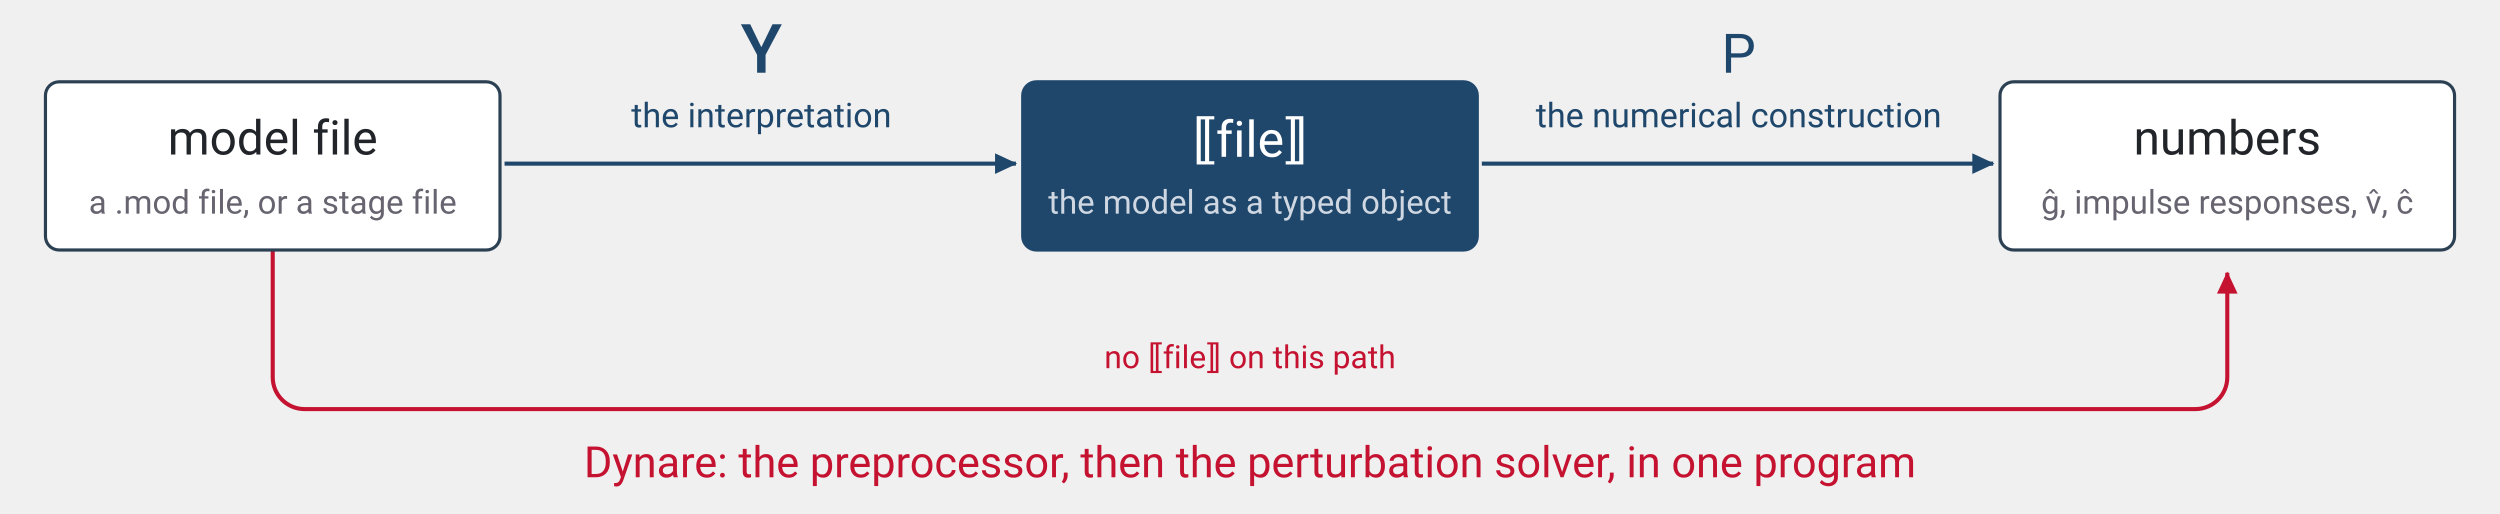
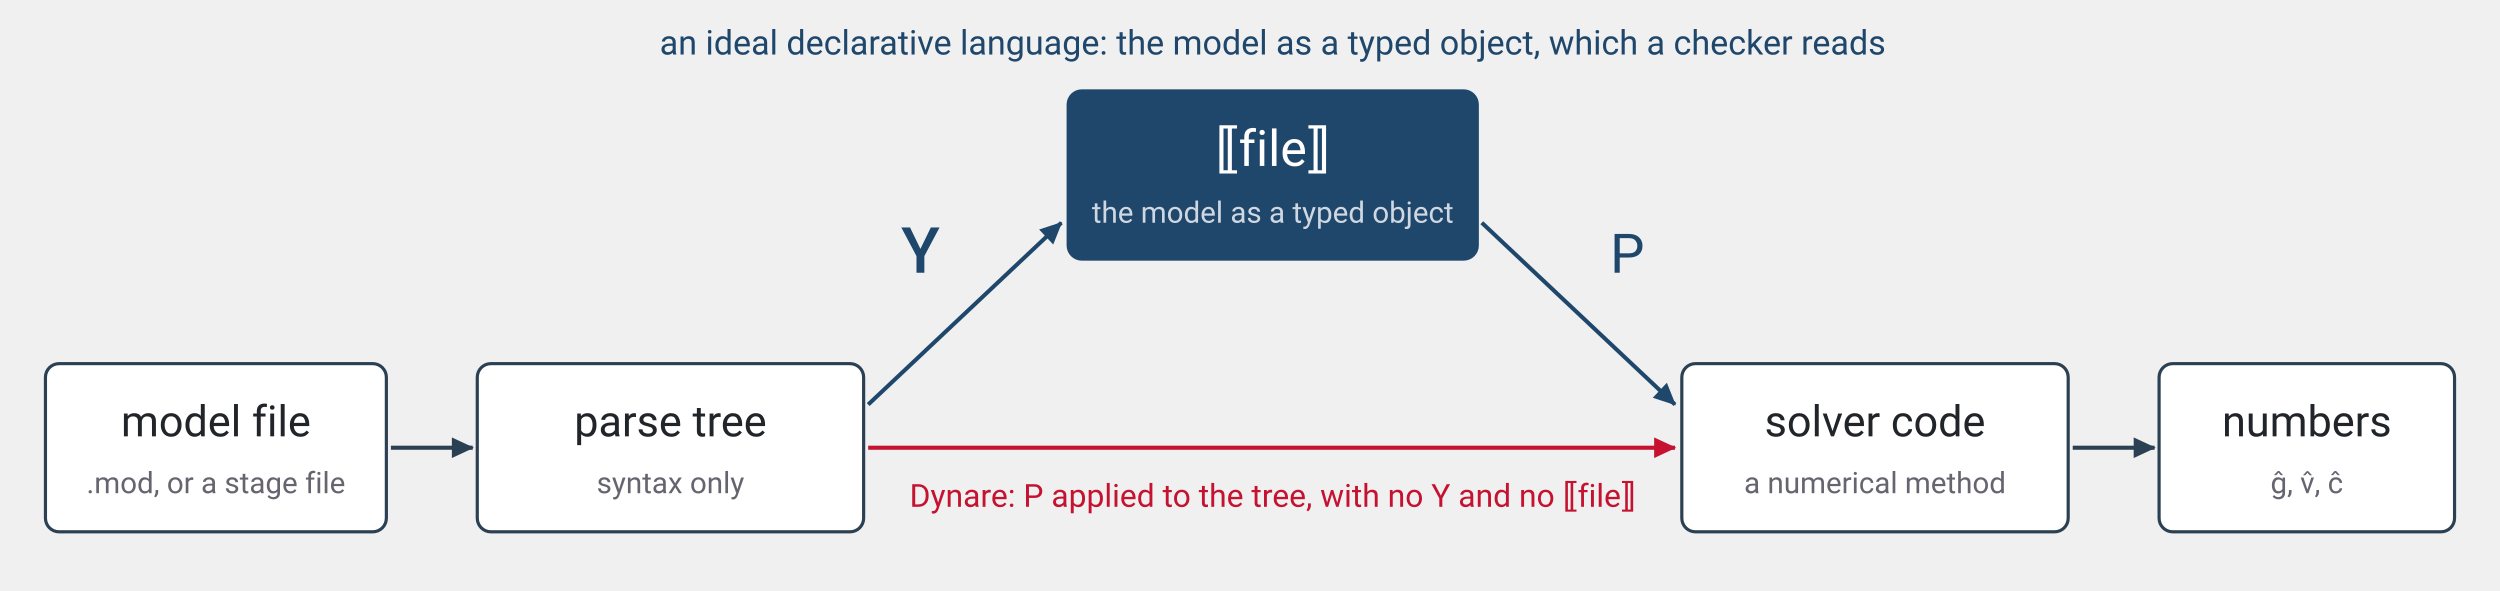
- <svg xmlns="http://www.w3.org/2000/svg" viewBox="0 84 1100 226" width="1100" height="226" font-family="Roboto, 'Helvetica Neue', Helvetica, Arial, sans-serif">
+ <svg xmlns="http://www.w3.org/2000/svg" viewBox="0 20 1100 260" width="1100" height="260" font-family="Roboto, 'Helvetica Neue', Helvetica, Arial, sans-serif">
  <defs>
    <marker id="hb" viewBox="0 0 10 10" refX="8.5" refY="5" markerWidth="6" markerHeight="6" orient="auto">
      <path d="M0,0.8 L9,5 L0,9.2 z" fill="#1f476b" />
    </marker>
    <marker id="hr" viewBox="0 0 10 10" refX="8.5" refY="5" markerWidth="6" markerHeight="6" orient="auto">
      <path d="M0,0.8 L9,5 L0,9.2 z" fill="#c41230" />
    </marker>
+     <marker id="hg" viewBox="0 0 10 10" refX="8.5" refY="5" markerWidth="6" markerHeight="6" orient="auto">
+       <path d="M0,0.8 L9,5 L0,9.2 z" fill="#2c4053" />
+     </marker>
  </defs>
-   <line x1="222" y1="156" x2="447" y2="156" stroke="#1f476b" stroke-width="1.8" marker-end="url(#hb)" />
-   <text x="335" y="116" text-anchor="middle" font-size="30" font-weight="500" fill="#1f476b">Υ</text>
-   <text x="335" y="140" text-anchor="middle" font-size="15" fill="#1f476b">the interpretation</text>
-   <line x1="652" y1="156" x2="877" y2="156" stroke="#1f476b" stroke-width="1.8" marker-end="url(#hb)" />
-   <text x="765" y="116" text-anchor="middle" font-size="24" fill="#1f476b">Ρ</text>
-   <text x="765" y="140" text-anchor="middle" font-size="15" fill="#1f476b">the numerical construction</text>
-   <path d="M120,194 V250 a14,14 0 0 0 14,14 H966 a14,14 0 0 0 14,-14 V204" fill="none" stroke="#c41230" stroke-width="1.8" marker-end="url(#hr)" />
-   <text x="550" y="246" text-anchor="middle" font-size="14" fill="#c41230">no ⟦file⟧ on this path</text>
-   <text x="550" y="294" text-anchor="middle" font-size="19" fill="#c41230">Dynare: the preprocessor, then the perturbation solver, in one program</text>
-   <rect x="20" y="120" width="200" height="74" rx="6" fill="#ffffff" stroke="#2c4053" stroke-width="1.4" />
-   <text x="120" y="152" text-anchor="middle" font-size="21" fill="#212529">model file</text>
-   <text x="120" y="178" text-anchor="middle" font-size="14.5" fill="#676470">a .mod file, or a stage file</text>
-   <rect x="450" y="120" width="200" height="74" rx="6" fill="#1f476b" stroke="#1f476b" stroke-width="1.4" />
-   <text x="550" y="153" text-anchor="middle" font-size="22" fill="#ffffff">⟦file⟧</text>
-   <text x="550" y="178" text-anchor="middle" font-size="14.5" fill="#cfd8e2">the model as a typed object</text>
-   <rect x="880" y="120" width="200" height="74" rx="6" fill="#ffffff" stroke="#2c4053" stroke-width="1.4" />
-   <text x="980" y="152" text-anchor="middle" font-size="21" fill="#212529">numbers</text>
-   <text x="980" y="178" text-anchor="middle" font-size="14.5" fill="#676470">ĝ, impulse responses, v̂, ĉ</text>
+   <line x1="172" y1="217" x2="208" y2="217" stroke="#2c4053" stroke-width="1.8" marker-end="url(#hg)" />
+   <line x1="912" y1="217" x2="948" y2="217" stroke="#2c4053" stroke-width="1.8" marker-end="url(#hg)" />
+   <line x1="382" y1="198" x2="467" y2="118" stroke="#1f476b" stroke-width="1.8" marker-end="url(#hb)" />
+   <text x="405" y="140" text-anchor="middle" font-size="28" font-weight="500" fill="#1f476b">Υ</text>
+   <line x1="652" y1="118" x2="737" y2="198" stroke="#1f476b" stroke-width="1.8" marker-end="url(#hb)" />
+   <text x="716" y="140" text-anchor="middle" font-size="24" fill="#1f476b">Ρ</text>
+   <text x="560" y="44" text-anchor="middle" font-size="15" fill="#1f476b">an ideal declarative language: the model as a typed object, which a checker reads</text>
+   <line x1="382" y1="217" x2="737" y2="217" stroke="#c41230" stroke-width="1.8" marker-end="url(#hr)" />
+   <text x="560" y="243" text-anchor="middle" font-size="14" fill="#c41230">Dynare: Ρ applied to the tree, with no Υ and no ⟦file⟧</text>
+   <rect x="20" y="180" width="150" height="74" rx="6" fill="#ffffff" stroke="#2c4053" stroke-width="1.4" />
+   <text x="95" y="212" text-anchor="middle" font-size="19" fill="#212529">model file</text>
+   <text x="95" y="237" text-anchor="middle" font-size="13" fill="#676470">.mod, or a stage file</text>
+   <rect x="210" y="180" width="170" height="74" rx="6" fill="#ffffff" stroke="#2c4053" stroke-width="1.4" />
+   <text x="295" y="212" text-anchor="middle" font-size="19" fill="#212529">parse tree</text>
+   <text x="295" y="237" text-anchor="middle" font-size="13" fill="#676470">syntax only</text>
+   <rect x="470" y="60" width="180" height="74" rx="6" fill="#1f476b" stroke="#1f476b" stroke-width="1.4" />
+   <text x="560" y="93" text-anchor="middle" font-size="22" fill="#ffffff">⟦file⟧</text>
+   <text x="560" y="118" text-anchor="middle" font-size="13" fill="#cfd8e2">the model as a typed object</text>
+   <rect x="740" y="180" width="170" height="74" rx="6" fill="#ffffff" stroke="#2c4053" stroke-width="1.4" />
+   <text x="825" y="212" text-anchor="middle" font-size="19" fill="#212529">solver code</text>
+   <text x="825" y="237" text-anchor="middle" font-size="13" fill="#676470">a numerical method</text>
+   <rect x="950" y="180" width="130" height="74" rx="6" fill="#ffffff" stroke="#2c4053" stroke-width="1.4" />
+   <text x="1015" y="212" text-anchor="middle" font-size="19" fill="#212529">numbers</text>
+   <text x="1015" y="237" text-anchor="middle" font-size="13" fill="#676470">ĝ, v̂, ĉ</text>
</svg>
